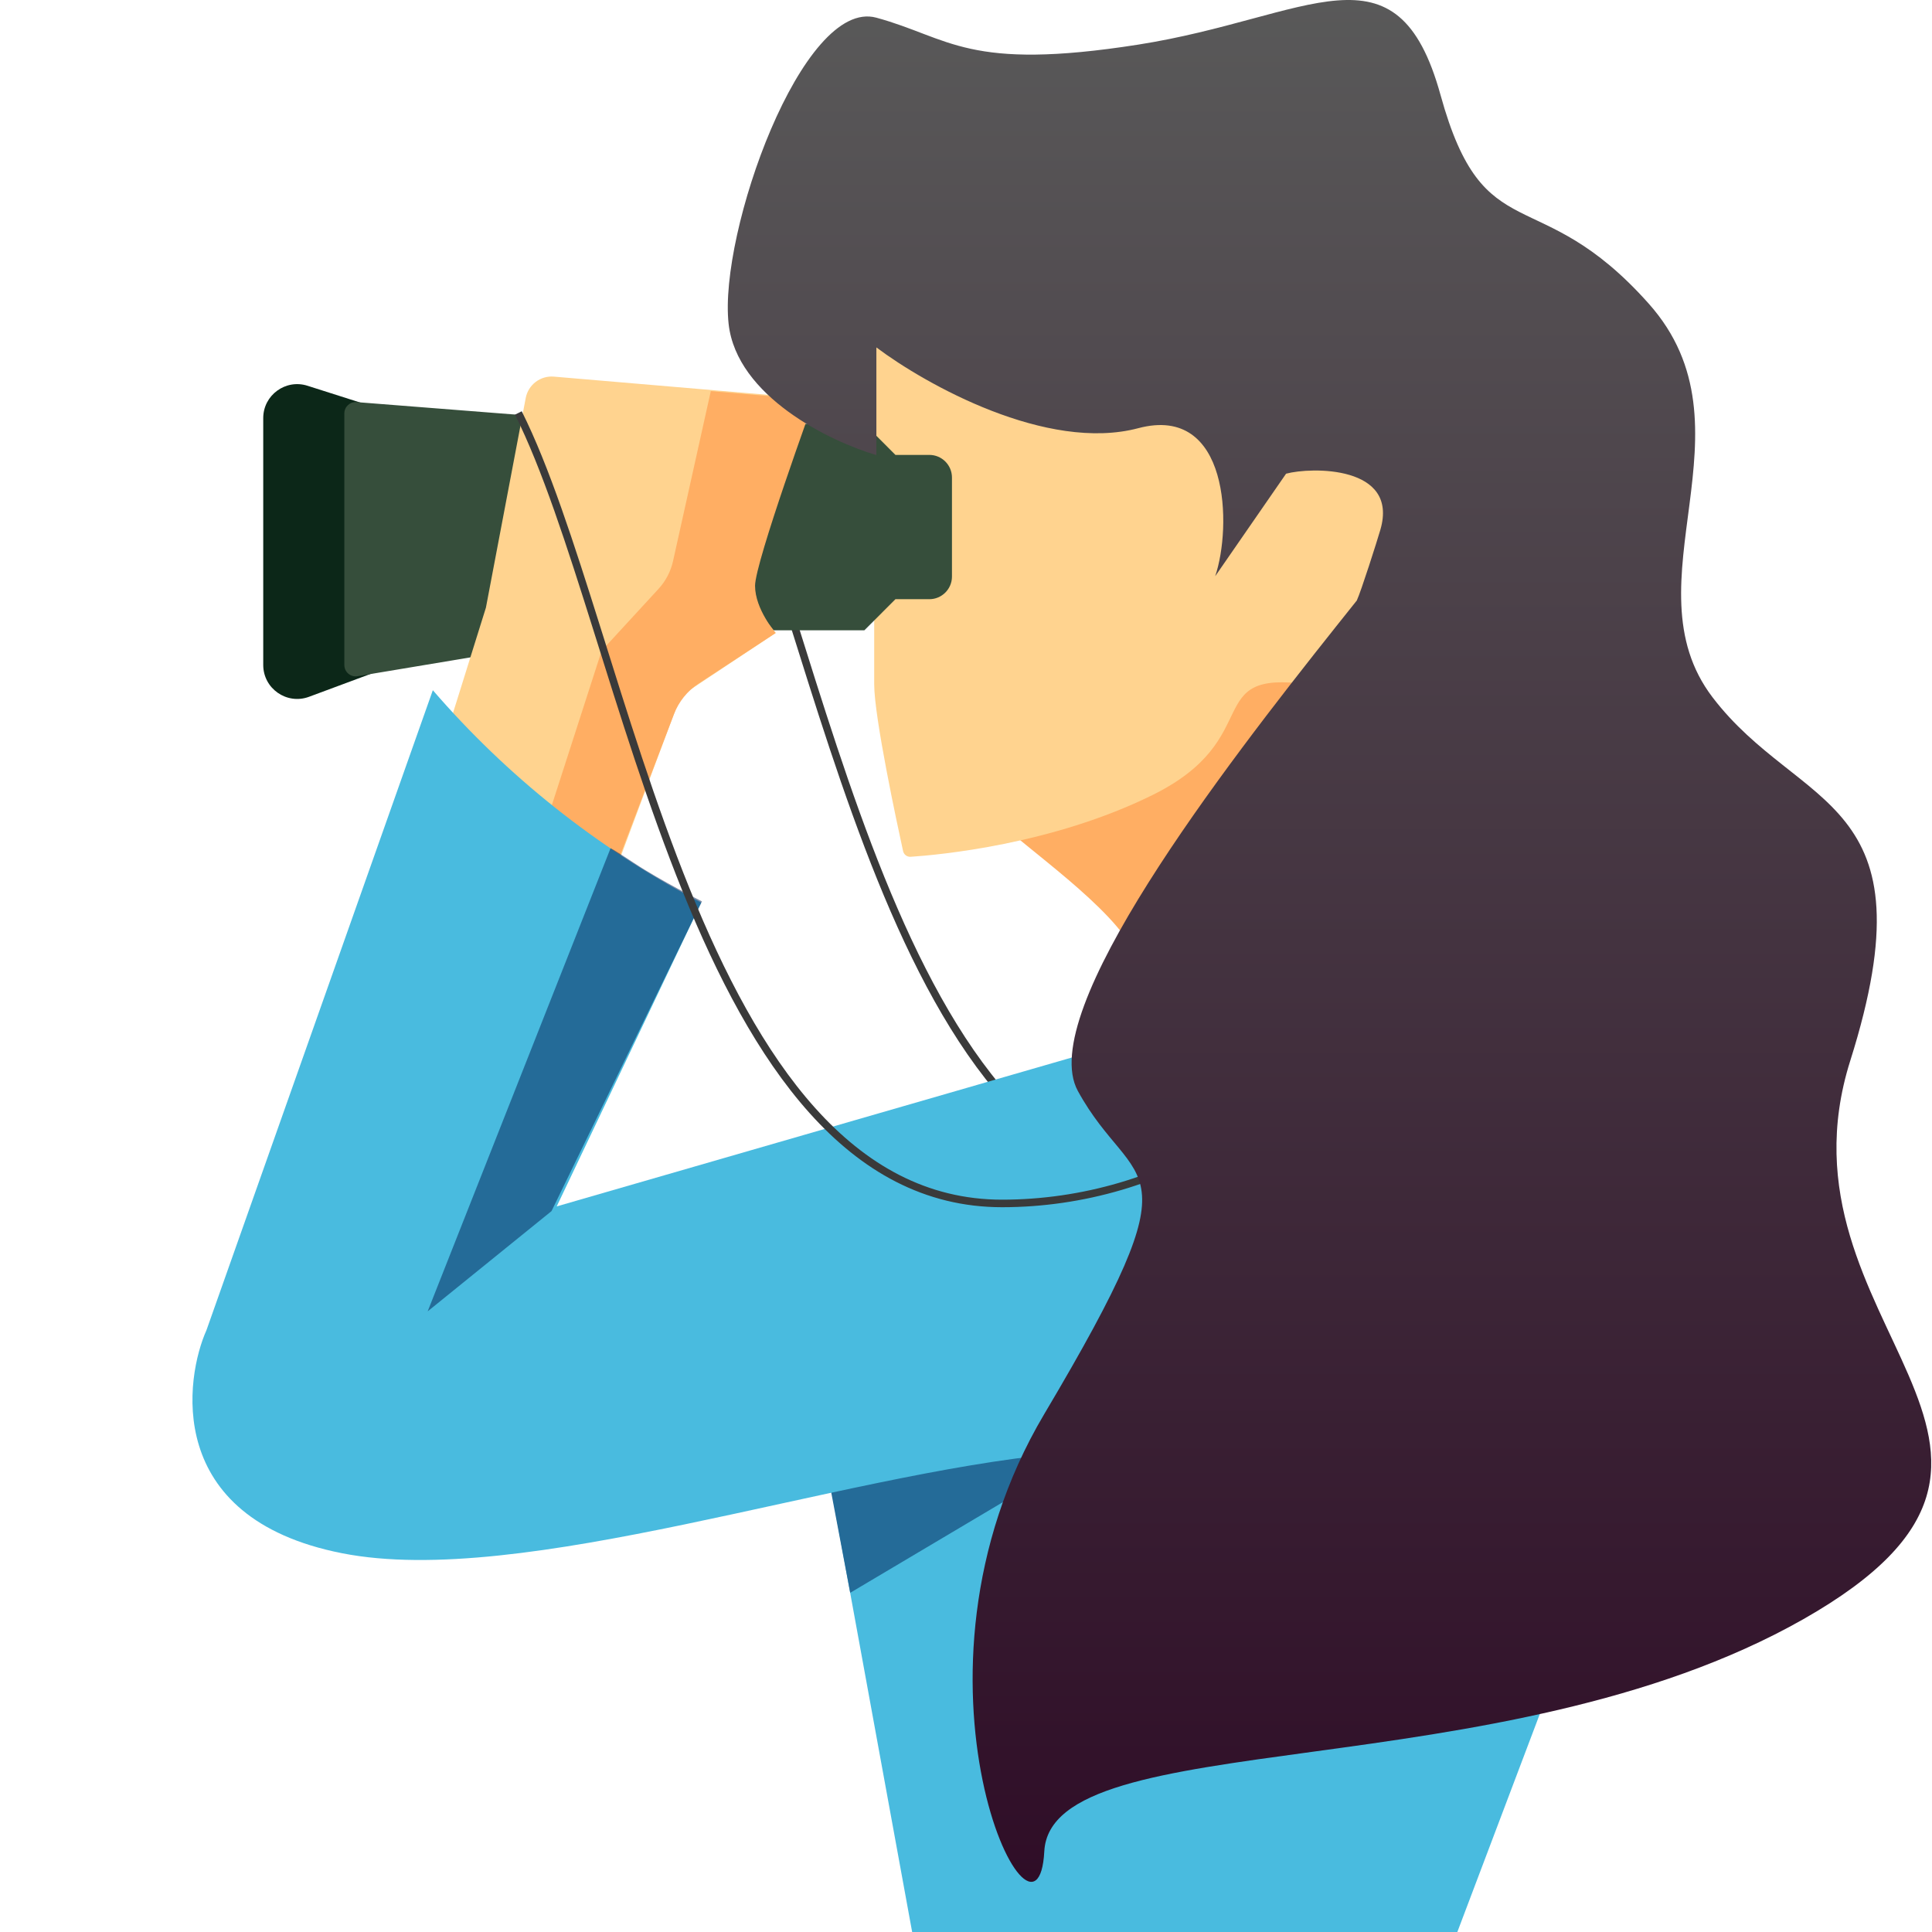
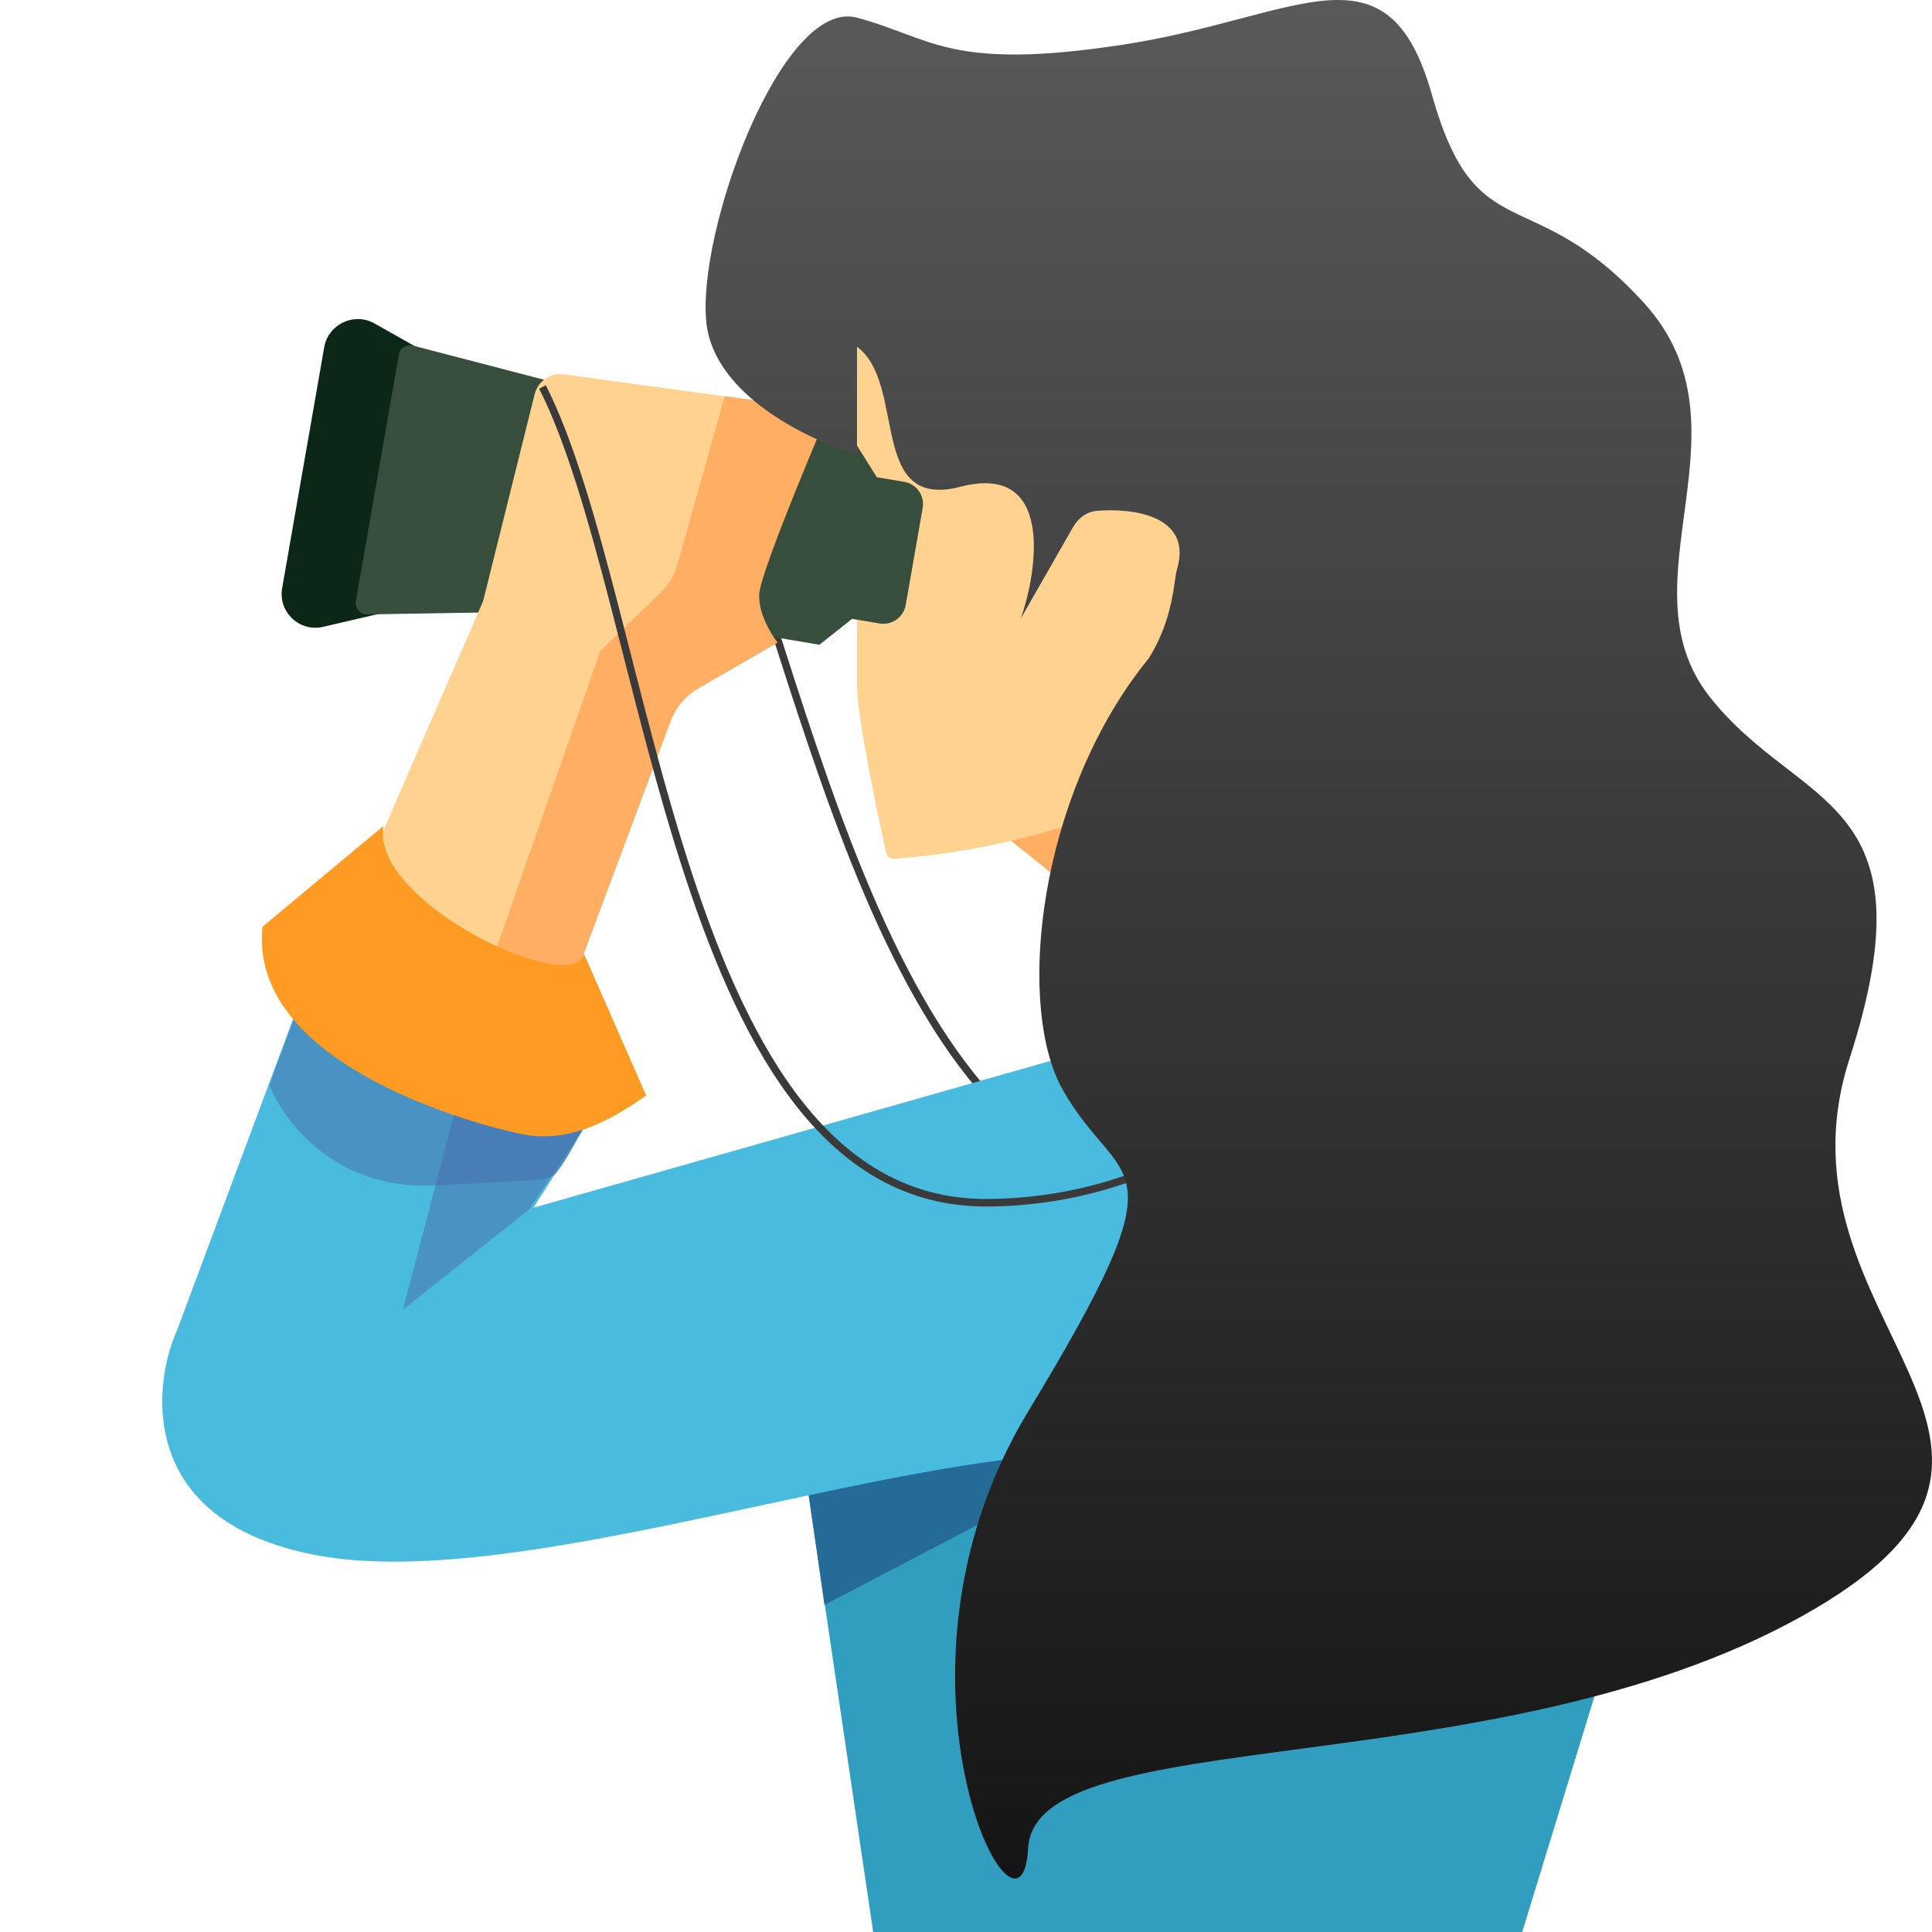
<svg xmlns="http://www.w3.org/2000/svg" width="512" height="512" viewBox="0 0 512 512" fill="none">
-   <path d="M241.73 512L213.589 358.009L479.36 265.771L386.209 512H241.73Z" fill="#49BBDF" />
-   <path d="M225.315 422.107L219.843 393.185L255.8 364.262L275.342 392.403L225.315 422.107Z" fill="#246B98" />
-   <path d="M99.464 107.953L81.492 102.229C75.687 100.379 69.76 104.711 69.76 110.804V176.22C69.76 182.493 76.016 186.842 81.895 184.657L99.464 178.128V107.953Z" fill="#0C2718" />
-   <path d="M301.717 256.855C301.717 246.224 278.266 229.496 267.323 220.116C306.407 204.482 314.426 185.258 337.095 171.188L378.321 206.827C352.786 227.933 301.717 267.486 301.717 256.855Z" fill="#FFAE63" />
-   <path d="M188.964 106.308C217.886 164.153 235.865 315.798 317.159 315.798C359.687 315.798 402.362 290.785 409.397 250.919" stroke="#3A3A3A" stroke-width="2" />
-   <path d="M231.67 181.35V76.605L380.971 122.724L346.577 181.35C318.048 177.441 335.892 195.674 305.339 210.736C278.712 223.862 248.626 226.577 241.333 227.058C240.37 227.121 239.527 226.473 239.32 225.53C237.765 218.433 231.67 190.069 231.67 181.35Z" fill="#FFD38F" />
-   <path d="M167.648 112.307L94.489 106.562C92.745 106.425 91.254 107.804 91.254 109.553V176.244C91.254 178.098 92.919 179.508 94.748 179.203L167.648 167.04H200.602H229.062L237.301 158.793H246.28C249.594 158.793 252.28 156.106 252.28 152.793V126.554C252.28 123.24 249.594 120.554 246.28 120.554H237.301L229.062 112.307H167.648Z" fill="#364E3B" />
-   <path d="M180.365 184.476L158.478 243.102L117.049 198.546L128.775 161.026L139.322 105.478C139.991 101.953 143.217 99.504 146.792 99.809L213.978 105.527L200.545 151.197C199.165 155.888 200.159 160.957 203.207 164.78L205.57 167.743L180.365 184.476Z" fill="#FFD38F" />
-   <path d="M159.451 172.434L143.817 220.898L161.796 233.405L178.597 189.301C179.871 185.958 182.166 183.102 185.157 181.14L205.57 167.743C205.57 167.743 200.098 161.49 200.098 155.237C200.098 148.983 215.732 105.991 215.732 105.991L188.373 103.646L178.362 148.694C177.751 151.444 176.425 153.983 174.518 156.056L159.451 172.434Z" fill="#FFAE63" />
-   <path d="M54.706 352.538L114.705 182.913C134.335 205.642 158.036 224.506 184.591 238.535L185.838 239.194L147.535 319.707L294.682 277.179C345.491 281.869 321.849 377.42 280.42 385.237C221.534 390.708 138.346 421.008 90.663 411.628C42.981 402.247 49.234 364.727 54.706 352.538Z" fill="#49BBDF" />
-   <path opacity="0.5" d="M146.162 320.953L186.028 238.877C186.028 238.877 174.984 233.333 168.049 228.715C161.899 224.619 161.796 224.807 161.796 224.807L113.332 347.53L146.162 320.953Z" fill="#001C52" />
-   <path d="M137.373 109.435C166.295 167.279 184.274 318.925 265.568 318.925C308.096 318.925 350.771 293.911 357.807 254.046" stroke="#3A3A3A" stroke-width="2" />
-   <path d="M301.666 113.47C277.46 119.89 245.302 101.878 232.25 92.07V120.603C220.087 117.036 195.227 105.088 193.091 85.828C190.421 61.754 212.67 -0.662 232.25 4.688C251.829 10.038 256.278 18.955 301.666 11.821C347.054 4.688 370.193 -16.712 381.763 25.196C393.332 67.104 407.572 47.487 436.941 80.478C466.309 113.47 430.711 154.486 453.85 184.802C476.989 215.118 512.587 210.66 490.338 281.101C468.089 351.541 557.975 383.641 477.879 429.115C397.782 474.59 278.528 456.756 276.748 490.639C274.968 524.522 234.919 445.165 276.748 374.724C318.576 304.284 300.777 316.767 285.647 289.126C274.271 268.342 323.994 203.837 354.055 166.05C355.978 163.633 357.82 161.325 359.561 159.145C360.686 156.77 364.946 143.369 365.814 140.385C370.798 123.265 347.351 123.75 340.825 125.533L322.04 152.702C326.49 139.625 325.873 107.05 301.666 113.47Z" fill="url(#paint0_linear)" />
+   <path d="M231.399 512L208.59 357.594L479.087 265.107L403.405 512H231.399Z" fill="#319DBF" />
+   <path d="M218.5 425.336L214.312 396.177L252.208 368.949L269.967 382.721L270.726 397.982L218.5 425.336Z" fill="#246B98" />
+   <path d="M112.544 93.216L99.246 85.721C93.827 82.666 86.984 85.917 85.912 92.056L74.773 155.861C73.667 162.197 79.377 167.579 85.653 166.116L100.417 162.674L112.544 93.216Z" fill="#0C2718" />
+   <path d="M298.867 256.251C298.867 245.672 275.182 229.026 264.129 219.692C303.604 204.135 311.703 185.005 334.598 171.004L376.237 206.469C350.447 227.471 298.867 266.83 298.867 256.251Z" fill="#FFAE63" />
+   <path d="M182.877 106.245C212.43 164.08 230.801 315.7 313.87 315.7C357.326 315.7 400.932 290.69 408.12 250.831" stroke="#3A3A3A" stroke-width="2" />
+   <path d="M227.103 181.492V75.889L378.294 122.386L343.464 181.492C314.575 177.551 332.644 195.934 301.704 211.118C274.715 224.364 244.215 227.094 236.867 227.575C235.905 227.638 235.06 226.99 234.853 226.048C233.283 218.917 227.103 190.288 227.103 181.492Z" fill="#FFD38F" />
+   <path d="M172.474 108.012L109.431 91.588C107.728 91.144 106.003 92.255 105.701 93.989L94.293 159.327C93.971 161.176 95.407 162.855 97.286 162.823L163.095 161.734L192.099 166.636L217.149 170.868L225.813 163.999L233.081 165.227C236.348 165.779 239.459 163.58 240.029 160.316L244.518 134.605C245.088 131.341 242.901 128.247 239.633 127.695L232.366 126.467L226.528 117.146L172.474 108.012Z" fill="#364E3B" />
+   <path d="M179.261 185.498L135.575 297.763L86.969 253.683L128.022 159.322L141.696 104.446C142.56 100.978 145.898 98.718 149.439 99.204L217.628 108.552L201.595 153.258C199.918 157.935 200.665 163.139 203.591 167.155L205.785 170.165L179.261 185.498Z" fill="#FFD38F" />
+   <path d="M159.066 172.537L116.816 293.661L134.38 307.192L177.705 191.173C179.087 187.474 181.713 184.371 185.133 182.397L206.081 170.306C206.081 170.306 200.866 163.73 201.199 157.448C201.532 151.166 219.674 108.82 219.674 108.82L192.057 104.993L179.506 149.711C178.74 152.437 177.266 154.911 175.232 156.881L159.066 172.537Z" fill="#FFAE63" />
+   <path d="M46.776 352.918L89.589 238.107C89.589 238.107 106.934 261.084 121.777 271.088C136.294 280.872 162.082 287.576 162.082 287.576L141.361 320.059L291.289 277.494C343.059 282.188 318.97 377.822 276.758 385.646C216.758 391.122 131.997 421.448 83.413 412.059C34.829 402.671 41.201 365.118 46.776 352.918Z" fill="#49BBDF" />
+   <path d="M71.397 287.576L77.809 270.172L78.725 265.592L155.67 296.736C154.143 299.79 150.54 306.629 148.342 309.561C145.594 313.225 148.342 312.309 115.365 314.141C88.984 315.606 75.061 297.042 71.397 287.576Z" fill="#4992C4" />
+   <path opacity="0.5" d="M140.211 320.553L162.998 286.66C162.998 286.66 159.334 286.66 150.174 283.912C143.009 281.763 129.105 261.928 129.105 261.928L106.768 347.068L140.211 320.553Z" fill="#4869AA" />
+   <path d="M143.762 102.541C173.045 160.375 178.938 318.735 261.248 318.735C304.307 318.735 347.515 293.725 354.638 253.867" stroke="#3A3A3A" stroke-width="2" />
+   <path d="M254.539 128.992C229.871 135.4 240.421 101.699 227.119 91.908V120.391C214.725 116.83 189.391 104.903 187.214 85.677C184.493 61.645 207.167 -0.661 227.119 4.68C247.072 10.02 251.607 18.921 297.861 11.8C344.114 4.68 367.695 -16.682 379.485 25.152C391.275 66.986 405.786 47.404 435.715 80.337C465.644 113.27 429.366 154.214 452.947 184.477C476.527 214.74 512.805 210.289 490.131 280.606C467.458 350.923 559.058 382.966 477.434 428.36C395.81 473.754 274.28 455.953 272.466 489.776C270.652 523.599 229.84 444.382 272.466 374.065C315.092 303.748 296.954 316.209 281.536 288.617C269.831 267.669 274.409 216.24 300.123 180.113C301.506 178.169 302.951 176.27 304.457 174.423C311.082 163.876 311.025 153.875 311.911 150.896C316.211 136.426 299.739 134.555 290.551 135.402C287.895 135.646 285.7 137.373 284.375 139.688L270.543 163.876C275.078 150.822 279.208 122.583 254.539 128.992Z" fill="url(#paint0_linear)" />
+   <path d="M101.624 218.875L69.564 245.592C65.9 280.401 120.861 296.889 138.266 300.553C152.189 303.484 164.524 294.904 171.241 290.324L154.753 252.768C151.822 264.493 97.961 239.027 101.624 218.875Z" fill="#FF9A23" />
  <defs>
-     <linearGradient id="paint0_linear" x1="352.335" y1="0" x2="352.335" y2="498.711" gradientUnits="userSpaceOnUse">
+     <linearGradient id="paint0_linear" x1="349.495" y1="0" x2="349.495" y2="497.834" gradientUnits="userSpaceOnUse">
      <stop stop-color="#595959" />
-       <stop offset="1" stop-color="#2F0D27" />
+       <stop offset="1" stop-color="#151515" />
    </linearGradient>
  </defs>
</svg>
